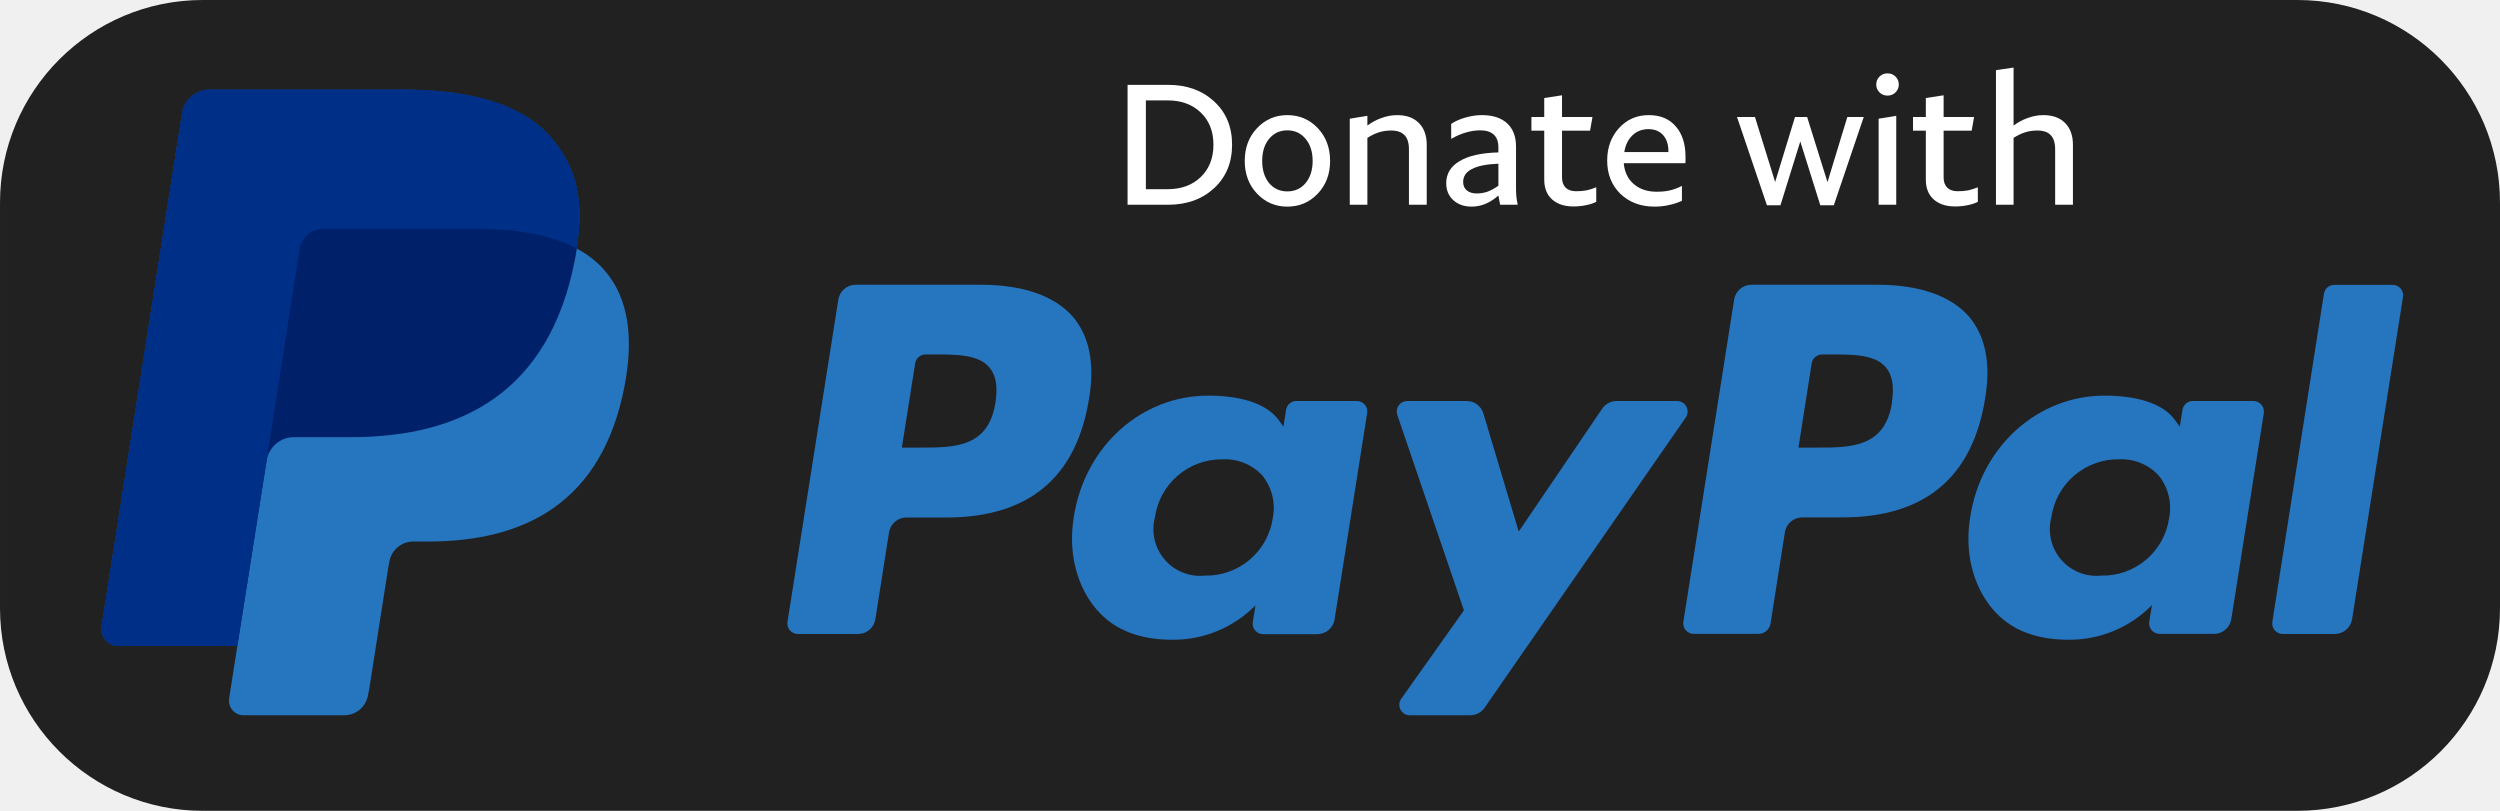
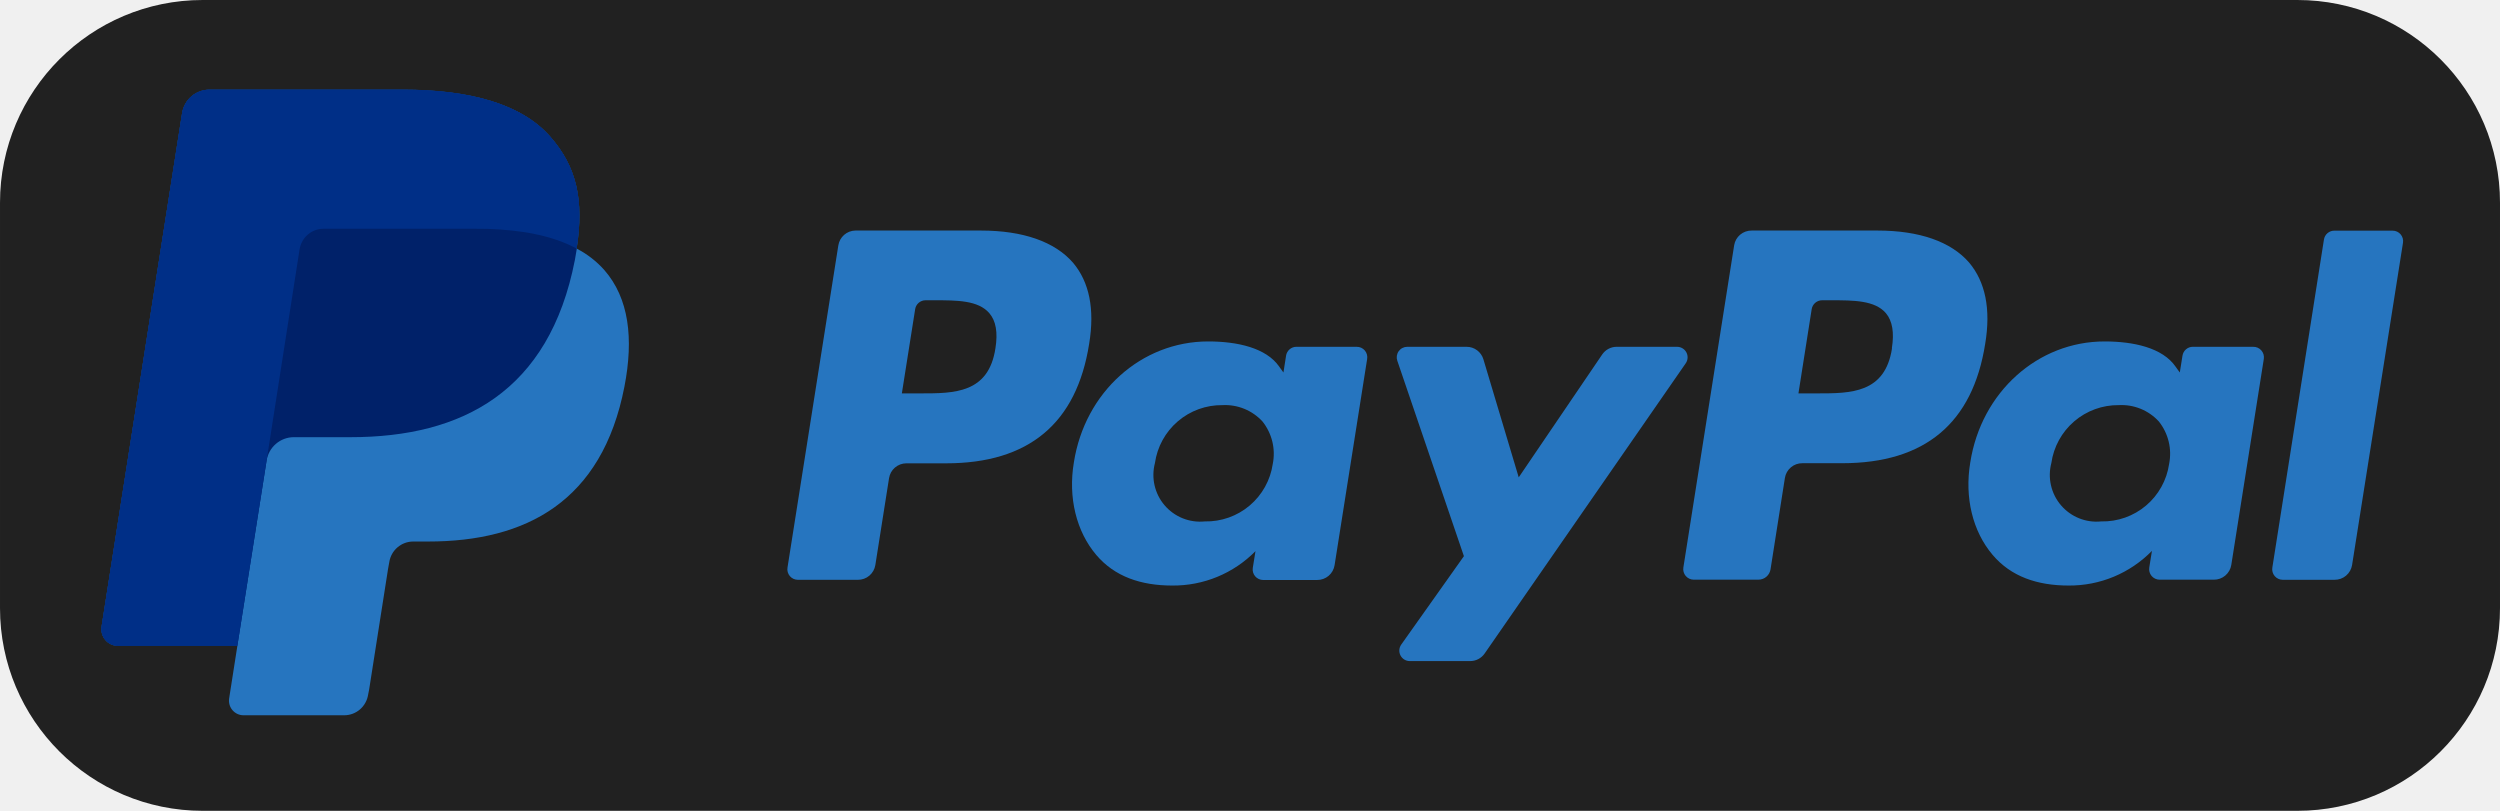
<svg xmlns="http://www.w3.org/2000/svg" width="148" height="48" viewBox="0 0 265.166 86" fill="none" version="1.1" id="svg19">
  <defs id="defs19" />
  <rect style="display:inline;fill:#212121;stroke-width:1.045" id="Background" width="265.166" height="86" x="0" y="0" rx="21.5" />
  <g id="Logo" transform="translate(0.2503136,-0.455451)">
    <path d="m 60.911,26.828 c 0.806,-5.164 0,-8.674 -2.783,-11.854 -3.056,-3.503 -8.582,-5.004 -15.648,-5.004 h -20.515 c -0.699,-7e-4 -1.376,0.25 -1.908,0.706 -0.532,0.456 -0.884,1.089 -0.993,1.783 l -8.541,54.453 c -0.04,0.253 -0.025,0.511 0.044,0.757 0.069,0.246 0.19,0.474 0.355,0.669 0.165,0.195 0.37,0.351 0.601,0.458 0.231,0.107 0.482,0.163 0.737,0.163 h 12.666 l -0.872,5.572 c -0.035,0.221 -0.021,0.447 0.039,0.663 0.061,0.215 0.167,0.415 0.312,0.585 0.145,0.17 0.324,0.307 0.527,0.401 0.202,0.094 0.422,0.142 0.645,0.142 h 10.681 c 0.612,3e-4 1.204,-0.219 1.669,-0.619 0.465,-0.4 0.772,-0.954 0.867,-1.561 l 0.107,-0.542 2.011,-12.82 0.129,-0.71 c 0.095,-0.607 0.403,-1.16 0.868,-1.559 0.465,-0.399 1.056,-0.618 1.668,-0.618 h 1.597 c 10.348,0 18.442,-4.224 20.808,-16.438 0.991,-5.104 0.48,-9.365 -2.136,-12.36 -0.828,-0.929 -1.819,-1.698 -2.923,-2.266" fill="#009ADE" id="path1" style="fill:#2675bf;fill-opacity:1" />
    <path d="m 60.911,26.828 c 0.806,-5.164 0,-8.674 -2.783,-11.854 -3.056,-3.503 -8.582,-5.004 -15.648,-5.004 h -20.515 c -0.699,-7e-4 -1.376,0.25 -1.908,0.706 -0.532,0.456 -0.884,1.089 -0.993,1.783 l -8.541,54.453 c -0.04,0.253 -0.025,0.511 0.044,0.757 0.069,0.246 0.19,0.474 0.355,0.669 0.165,0.195 0.37,0.351 0.601,0.458 0.231,0.107 0.482,0.163 0.737,0.163 h 12.666 l 3.201,-20.28 -0.1,0.639 c 0.106,-0.694 0.456,-1.327 0.986,-1.784 0.53,-0.457 1.206,-0.709 1.904,-0.708 h 6.021 c 11.827,0 21.066,-4.829 23.786,-18.79 0.078,-0.412 0.148,-0.814 0.207,-1.207" fill="#002169" id="path2" />
    <path d="m 31.525,26.895 c 0.067,-0.412 0.231,-0.802 0.479,-1.137 0.248,-0.335 0.573,-0.605 0.947,-0.787 0.346,-0.167 0.725,-0.254 1.109,-0.253 h 16.084 c 1.775,-0.018 3.548,0.106 5.304,0.371 0.466,0.074 0.916,0.163 1.356,0.26 0.44,0.097 0.865,0.208 1.275,0.327 l 0.61,0.193 c 0.764,0.251 1.506,0.567 2.217,0.944 0.806,-5.164 0,-8.674 -2.783,-11.854 -3.056,-3.503 -8.582,-5.004 -15.648,-5.004 h -20.512 c -0.699,-6e-4 -1.376,0.25 -1.908,0.706 -0.532,0.456 -0.884,1.089 -0.993,1.783 l -8.541,54.468 c -0.04,0.253 -0.025,0.511 0.044,0.757 0.069,0.246 0.19,0.474 0.355,0.669 0.165,0.195 0.37,0.351 0.601,0.458 0.231,0.107 0.482,0.163 0.737,0.163 h 12.666 l 3.201,-20.28 z" fill="#002f87" id="path3" />
  </g>
-   <g id="PayPal" transform="translate(0.2503136,-0.455451)">
+   <g id="PayPal" transform="translate(0.2503136,-6.203718)">
    <path d="m 198.894,30.658 h -13.351 c -0.445,-0.006 -0.877,0.149 -1.218,0.435 -0.341,0.286 -0.568,0.686 -0.639,1.125 l -5.388,34.183 c -0.025,0.159 -0.015,0.321 0.028,0.475 0.044,0.155 0.12,0.298 0.224,0.42 0.105,0.122 0.234,0.221 0.379,0.288 0.146,0.068 0.305,0.103 0.465,0.104 h 6.868 c 0.309,-6e-4 0.608,-0.111 0.842,-0.312 0.235,-0.201 0.391,-0.479 0.44,-0.784 l 1.523,-9.691 c 0.07,-0.441 0.296,-0.842 0.637,-1.129 0.341,-0.288 0.775,-0.443 1.221,-0.437 h 4.217 c 8.781,0 13.846,-4.248 15.171,-12.67 0.62,-3.716 0,-6.576 -1.696,-8.601 -1.926,-2.229 -5.283,-3.406 -9.723,-3.406 z m 1.536,12.484 c -0.731,4.787 -4.384,4.787 -7.92,4.787 h -2.006 l 1.405,-8.936 c 0.043,-0.262 0.177,-0.5 0.379,-0.673 0.202,-0.172 0.458,-0.267 0.724,-0.268 h 0.928 c 2.403,0 4.676,0 5.846,1.375 0.681,0.817 0.892,2.037 0.626,3.716 z" fill="#ffffff" id="path4" style="fill:#2675bf;fill-opacity:1" />
    <path d="M 103.796,30.658 H 90.464 c -0.436,0.009 -0.856,0.172 -1.184,0.46 -0.328,0.288 -0.545,0.682 -0.612,1.113 l -5.393,34.183 c -0.026,0.159 -0.016,0.322 0.028,0.477 0.044,0.155 0.121,0.299 0.226,0.421 0.105,0.122 0.235,0.221 0.381,0.288 0.146,0.067 0.306,0.102 0.467,0.102 h 6.359 c 0.447,0.005 0.88,-0.15 1.221,-0.438 0.341,-0.288 0.567,-0.689 0.637,-1.129 l 1.455,-9.221 c 0.07,-0.435 0.291,-0.832 0.626,-1.119 0.335,-0.287 0.76,-0.446 1.201,-0.448 h 4.217 c 8.781,0 13.853,-4.248 15.178,-12.67 0.619,-3.716 0,-6.576 -1.703,-8.601 -1.95,-2.242 -5.313,-3.418 -9.772,-3.418 z m 1.536,12.484 c -0.724,4.787 -4.378,4.787 -7.914,4.787 h -2.012 l 1.412,-8.936 c 0.041,-0.262 0.174,-0.5 0.374,-0.672 0.201,-0.172 0.457,-0.268 0.722,-0.269 h 0.922 c 2.403,0 4.682,0 5.852,1.375 0.7,0.817 0.91,2.037 0.644,3.716 z" fill="#ffffff" id="path5" style="fill:#2675bf;fill-opacity:1" />
    <path d="m 143.639,42.987 h -6.385 c -0.265,-1e-4 -0.521,0.095 -0.722,0.268 -0.201,0.173 -0.334,0.412 -0.374,0.674 l -0.278,1.784 -0.446,-0.619 c -1.387,-2.006 -4.465,-2.675 -7.543,-2.675 -7.053,0 -13.078,5.344 -14.242,12.843 -0.62,3.716 0.26,7.307 2.378,9.803 1.944,2.291 4.724,3.245 8.05,3.245 1.642,0.017 3.271,-0.297 4.79,-0.924 1.518,-0.627 2.894,-1.553 4.047,-2.723 l -0.285,1.771 c -0.025,0.159 -0.016,0.321 0.028,0.475 0.043,0.155 0.12,0.298 0.224,0.42 0.104,0.122 0.233,0.221 0.379,0.288 0.146,0.068 0.304,0.103 0.465,0.104 h 5.722 c 0.446,0.005 0.879,-0.15 1.22,-0.438 0.341,-0.288 0.567,-0.689 0.637,-1.129 l 3.45,-21.847 c 0.031,-0.163 0.026,-0.33 -0.016,-0.491 -0.042,-0.16 -0.119,-0.309 -0.226,-0.436 -0.107,-0.127 -0.241,-0.227 -0.392,-0.295 -0.151,-0.068 -0.315,-0.101 -0.481,-0.097 z m -8.892,12.428 c -0.252,1.72 -1.124,3.288 -2.451,4.411 -1.328,1.122 -3.02,1.721 -4.758,1.683 -0.796,0.081 -1.6,-0.033 -2.343,-0.331 -0.743,-0.298 -1.402,-0.772 -1.922,-1.38 -0.52,-0.609 -0.884,-1.334 -1.063,-2.115 -0.178,-0.78 -0.164,-1.592 0.04,-2.366 0.244,-1.719 1.104,-3.29 2.422,-4.42 1.317,-1.13 3.001,-1.743 4.737,-1.722 0.793,-0.042 1.586,0.092 2.322,0.393 0.735,0.301 1.395,0.761 1.932,1.347 0.497,0.626 0.851,1.354 1.039,2.131 0.187,0.777 0.202,1.587 0.045,2.371 z" fill="#ffffff" id="path6" style="fill:#2675bf;fill-opacity:1" />
    <path d="m 238.718,42.987 h -6.384 c -0.265,-1e-4 -0.521,0.095 -0.723,0.268 -0.201,0.173 -0.333,0.412 -0.373,0.674 l -0.285,1.784 -0.446,-0.619 c -1.381,-2.006 -4.458,-2.675 -7.536,-2.675 -7.053,0 -13.079,5.344 -14.243,12.843 -0.619,3.716 0.254,7.307 2.378,9.803 1.944,2.291 4.725,3.245 8.05,3.245 1.646,0.014 3.277,-0.305 4.797,-0.937 1.519,-0.632 2.896,-1.565 4.046,-2.741 l -0.285,1.771 c -0.025,0.159 -0.015,0.321 0.028,0.475 0.044,0.155 0.12,0.298 0.224,0.42 0.105,0.122 0.234,0.221 0.38,0.288 0.145,0.068 0.304,0.103 0.464,0.104 h 5.747 c 0.446,0.005 0.879,-0.15 1.221,-0.437 0.341,-0.288 0.567,-0.689 0.637,-1.129 l 3.449,-21.847 c 0.026,-0.163 0.015,-0.329 -0.031,-0.488 -0.047,-0.158 -0.128,-0.304 -0.237,-0.427 -0.11,-0.123 -0.245,-0.221 -0.397,-0.285 -0.152,-0.065 -0.316,-0.095 -0.481,-0.088 z m -8.898,12.428 c -0.249,1.72 -1.119,3.289 -2.446,4.412 -1.327,1.123 -3.019,1.721 -4.756,1.682 -0.797,0.081 -1.601,-0.033 -2.343,-0.331 -0.743,-0.298 -1.403,-0.772 -1.923,-1.38 -0.519,-0.609 -0.884,-1.334 -1.062,-2.115 -0.178,-0.78 -0.165,-1.592 0.039,-2.366 0.244,-1.718 1.104,-3.288 2.42,-4.418 1.316,-1.13 2.998,-1.743 4.733,-1.725 0.794,-0.043 1.587,0.09 2.323,0.391 0.736,0.301 1.395,0.762 1.931,1.349 0.497,0.626 0.852,1.354 1.039,2.131 0.187,0.777 0.202,1.587 0.045,2.371 z" fill="#ffffff" id="path7" style="fill:#2675bf;fill-opacity:1" />
    <path d="m 177.636,42.987 h -6.416 c -0.301,9e-4 -0.598,0.075 -0.865,0.217 -0.266,0.141 -0.494,0.345 -0.664,0.595 l -8.856,13.035 -3.746,-12.521 c -0.114,-0.383 -0.349,-0.718 -0.669,-0.957 -0.32,-0.239 -0.709,-0.368 -1.108,-0.368 h -6.304 c -0.177,4e-4 -0.352,0.043 -0.509,0.124 -0.157,0.081 -0.293,0.199 -0.396,0.343 -0.103,0.144 -0.17,0.31 -0.196,0.486 -0.025,0.175 -0.009,0.354 0.048,0.521 l 7.066,20.732 -6.645,9.375 c -0.118,0.166 -0.189,0.361 -0.203,0.565 -0.015,0.203 0.027,0.407 0.12,0.588 0.094,0.181 0.235,0.333 0.409,0.439 0.175,0.106 0.374,0.162 0.578,0.161 h 6.409 c 0.299,2e-4 0.594,-0.072 0.859,-0.21 0.265,-0.138 0.493,-0.338 0.665,-0.583 l 21.339,-30.795 c 0.115,-0.167 0.182,-0.363 0.194,-0.565 0.012,-0.203 -0.031,-0.405 -0.125,-0.584 -0.095,-0.18 -0.236,-0.33 -0.41,-0.435 -0.173,-0.105 -0.372,-0.161 -0.575,-0.161 z" fill="#ffffff" id="path8" style="fill:#2675bf;fill-opacity:1" />
    <path d="m 246.242,31.611 -5.474,34.802 c -0.025,0.159 -0.015,0.321 0.028,0.475 0.044,0.155 0.12,0.298 0.224,0.42 0.104,0.122 0.234,0.221 0.379,0.288 0.146,0.068 0.305,0.103 0.465,0.104 h 5.505 c 0.446,0.005 0.88,-0.15 1.221,-0.438 0.341,-0.288 0.567,-0.689 0.637,-1.129 l 5.4,-34.182 c 0.025,-0.159 0.015,-0.321 -0.029,-0.476 -0.044,-0.155 -0.121,-0.298 -0.226,-0.42 -0.104,-0.122 -0.235,-0.22 -0.381,-0.286 -0.146,-0.067 -0.306,-0.101 -0.466,-0.099 h -6.156 c -0.27,-0.008 -0.534,0.084 -0.741,0.257 -0.208,0.173 -0.345,0.417 -0.386,0.684 z" fill="#ffffff" id="path9" style="fill:#2675bf;fill-opacity:1" />
  </g>
-   <g id="Donate_with" transform="translate(0.2503136,-0.455451)">
-     <path d="m 123.647,22.172 h -4.3 V 9.454 h 4.3 c 1.984,0 3.61,0.587 4.88,1.76 1.27,1.161 1.905,2.691 1.905,4.59 0,1.899 -0.635,3.435 -1.905,4.608 -1.27,1.173 -2.896,1.76 -4.88,1.76 z m -2.358,-11.067 v 9.416 h 2.322 c 1.439,0 2.606,-0.429 3.501,-1.288 0.895,-0.871 1.343,-2.014 1.343,-3.429 0,-1.415 -0.448,-2.552 -1.343,-3.411 -0.895,-0.859 -2.062,-1.288 -3.501,-1.288 z" fill="#ffffff" id="path10" style="fill:#ffffff;fill-opacity:1" />
-     <path d="m 136.292,22.372 c -1.27,0 -2.34,-0.46 -3.211,-1.379 -0.871,-0.919 -1.306,-2.074 -1.306,-3.465 0,-1.403 0.435,-2.564 1.306,-3.483 0.871,-0.919 1.941,-1.379 3.211,-1.379 1.282,0 2.359,0.46 3.229,1.379 0.871,0.919 1.307,2.08 1.307,3.483 0,1.391 -0.436,2.546 -1.307,3.465 -0.87,0.919 -1.947,1.379 -3.229,1.379 z m 0,-1.615 c 0.798,0 1.445,-0.296 1.941,-0.889 0.496,-0.605 0.744,-1.385 0.744,-2.34 0,-0.968 -0.248,-1.748 -0.744,-2.34 -0.496,-0.605 -1.143,-0.907 -1.941,-0.907 -0.798,0 -1.445,0.302 -1.941,0.907 -0.484,0.593 -0.726,1.373 -0.726,2.34 0,0.955 0.242,1.736 0.726,2.34 0.496,0.593 1.143,0.889 1.941,0.889 z" fill="#ffffff" id="path11" style="fill:#ffffff;fill-opacity:1" />
-     <path d="m 142.914,22.172 v -9.125 l 1.869,-0.308 v 1.034 c 0.447,-0.339 0.943,-0.605 1.487,-0.798 0.557,-0.206 1.113,-0.308 1.669,-0.308 0.992,0 1.76,0.278 2.304,0.835 0.557,0.556 0.835,1.33 0.835,2.322 v 6.35 h -1.887 v -5.878 c 0,-0.689 -0.157,-1.191 -0.472,-1.506 -0.302,-0.327 -0.774,-0.49 -1.415,-0.49 -0.447,0 -0.871,0.06 -1.27,0.181 -0.399,0.121 -0.816,0.321 -1.251,0.599 v 7.093 z" fill="#ffffff" id="path12" style="fill:#ffffff;fill-opacity:1" />
-     <path d="m 154.942,19.759 c 0,0.375 0.127,0.671 0.381,0.889 0.266,0.218 0.617,0.327 1.052,0.327 0.387,0 0.762,-0.06 1.125,-0.181 0.363,-0.133 0.756,-0.345 1.179,-0.635 v -2.34 c -1.258,0.048 -2.195,0.236 -2.812,0.562 -0.617,0.315 -0.925,0.774 -0.925,1.379 z m 5.787,2.413 h -1.868 l -0.182,-0.98 c -0.435,0.387 -0.895,0.683 -1.378,0.889 -0.472,0.194 -0.962,0.29 -1.47,0.29 -0.786,0 -1.433,-0.23 -1.941,-0.689 -0.496,-0.46 -0.744,-1.058 -0.744,-1.796 0,-1.004 0.472,-1.784 1.415,-2.34 0.943,-0.569 2.316,-0.877 4.118,-0.925 v -0.544 c 0,-0.593 -0.163,-1.04 -0.49,-1.343 -0.326,-0.302 -0.81,-0.454 -1.451,-0.454 -0.496,0 -1.004,0.079 -1.524,0.236 -0.508,0.145 -1.022,0.369 -1.542,0.671 v -1.597 c 0.423,-0.278 0.931,-0.502 1.524,-0.671 0.605,-0.169 1.179,-0.254 1.724,-0.254 1.161,0 2.056,0.29 2.685,0.871 0.629,0.581 0.943,1.397 0.943,2.449 v 4.336 c 0,0.387 0.012,0.708 0.036,0.962 0.024,0.254 0.073,0.55 0.145,0.889 z" fill="#ffffff" id="path13" style="fill:#ffffff;fill-opacity:1" />
-     <path d="m 162.181,14.317 v -1.451 h 1.36 v -2.014 l 1.887,-0.29 v 2.304 h 3.229 l -0.254,1.451 h -2.975 v 4.971 c 0,0.46 0.127,0.816 0.381,1.07 0.266,0.254 0.629,0.381 1.089,0.381 0.435,0 0.81,-0.03 1.124,-0.091 0.327,-0.073 0.672,-0.181 1.035,-0.327 v 1.542 c -0.339,0.169 -0.714,0.29 -1.125,0.363 -0.399,0.085 -0.829,0.127 -1.288,0.127 -0.956,0 -1.712,-0.248 -2.268,-0.744 -0.556,-0.496 -0.835,-1.197 -0.835,-2.104 v -5.189 z" fill="#ffffff" id="path14" style="fill:#ffffff;fill-opacity:1" />
-     <path d="m 174.59,14.153 c -0.665,0 -1.228,0.218 -1.687,0.653 -0.46,0.435 -0.75,1.028 -0.871,1.778 h 4.681 v -0.091 c 0,-0.714 -0.188,-1.282 -0.563,-1.705 -0.375,-0.423 -0.895,-0.635 -1.56,-0.635 z m 3.556,6.023 v 1.578 c -0.448,0.206 -0.913,0.357 -1.397,0.454 -0.472,0.109 -0.974,0.163 -1.506,0.163 -1.476,0 -2.685,-0.454 -3.628,-1.361 -0.932,-0.919 -1.397,-2.092 -1.397,-3.519 0,-1.379 0.417,-2.528 1.251,-3.447 0.835,-0.919 1.887,-1.379 3.157,-1.379 1.234,0 2.189,0.399 2.867,1.197 0.689,0.786 1.034,1.863 1.034,3.229 0,0.181 0,0.321 0,0.417 0,0.085 -0.006,0.169 -0.018,0.254 h -6.532 c 0.073,0.919 0.424,1.657 1.053,2.213 0.641,0.544 1.445,0.816 2.413,0.816 0.58,0 1.064,-0.048 1.451,-0.145 0.399,-0.097 0.816,-0.254 1.252,-0.472 z" fill="#ffffff" id="path15" style="fill:#ffffff;fill-opacity:1" />
-     <path d="m 188.033,19.759 2.105,-6.894 h 1.288 l 2.159,6.912 2.104,-6.912 h 1.742 l -3.175,9.361 h -1.433 l -2.123,-6.767 -2.104,6.767 h -1.434 l -3.175,-9.361 h 1.905 z" fill="#ffffff" id="path16" style="fill:#ffffff;fill-opacity:1" />
-     <path d="m 199.953,10.597 c -0.339,0 -0.623,-0.115 -0.853,-0.345 -0.23,-0.23 -0.345,-0.508 -0.345,-0.835 0,-0.327 0.115,-0.605 0.345,-0.835 0.23,-0.23 0.514,-0.345 0.853,-0.345 0.338,0 0.622,0.115 0.852,0.345 0.23,0.23 0.345,0.508 0.345,0.835 0,0.327 -0.115,0.605 -0.345,0.835 -0.23,0.23 -0.514,0.345 -0.852,0.345 z m 0.925,11.575 h -1.869 v -9.125 l 1.869,-0.308 z" fill="#ffffff" id="path17" style="fill:#ffffff;fill-opacity:1" />
-     <path d="m 202.656,14.317 v -1.451 h 1.36 v -2.014 l 1.887,-0.29 v 2.304 h 3.229 l -0.254,1.451 h -2.975 v 4.971 c 0,0.46 0.127,0.816 0.381,1.07 0.266,0.254 0.629,0.381 1.089,0.381 0.435,0 0.81,-0.03 1.124,-0.091 0.327,-0.073 0.672,-0.181 1.035,-0.327 v 1.542 c -0.339,0.169 -0.714,0.29 -1.125,0.363 -0.399,0.085 -0.829,0.127 -1.288,0.127 -0.956,0 -1.712,-0.248 -2.268,-0.744 -0.556,-0.496 -0.835,-1.197 -0.835,-2.104 v -5.189 z" fill="#ffffff" id="path18" style="fill:#ffffff;fill-opacity:1" />
-     <path d="M 211.455,22.172 V 7.894 l 1.868,-0.272 v 6.15 c 0.448,-0.339 0.944,-0.605 1.488,-0.798 0.556,-0.206 1.113,-0.308 1.669,-0.308 0.992,0 1.76,0.278 2.304,0.835 0.556,0.556 0.834,1.33 0.834,2.322 v 6.35 h -1.886 v -5.878 c 0,-0.689 -0.158,-1.191 -0.472,-1.506 -0.302,-0.327 -0.774,-0.49 -1.415,-0.49 -0.448,0 -0.871,0.06 -1.27,0.181 -0.399,0.121 -0.816,0.321 -1.252,0.599 v 7.093 z" fill="#ffffff" id="path19" style="fill:#ffffff;fill-opacity:1" />
-   </g>
</svg>
